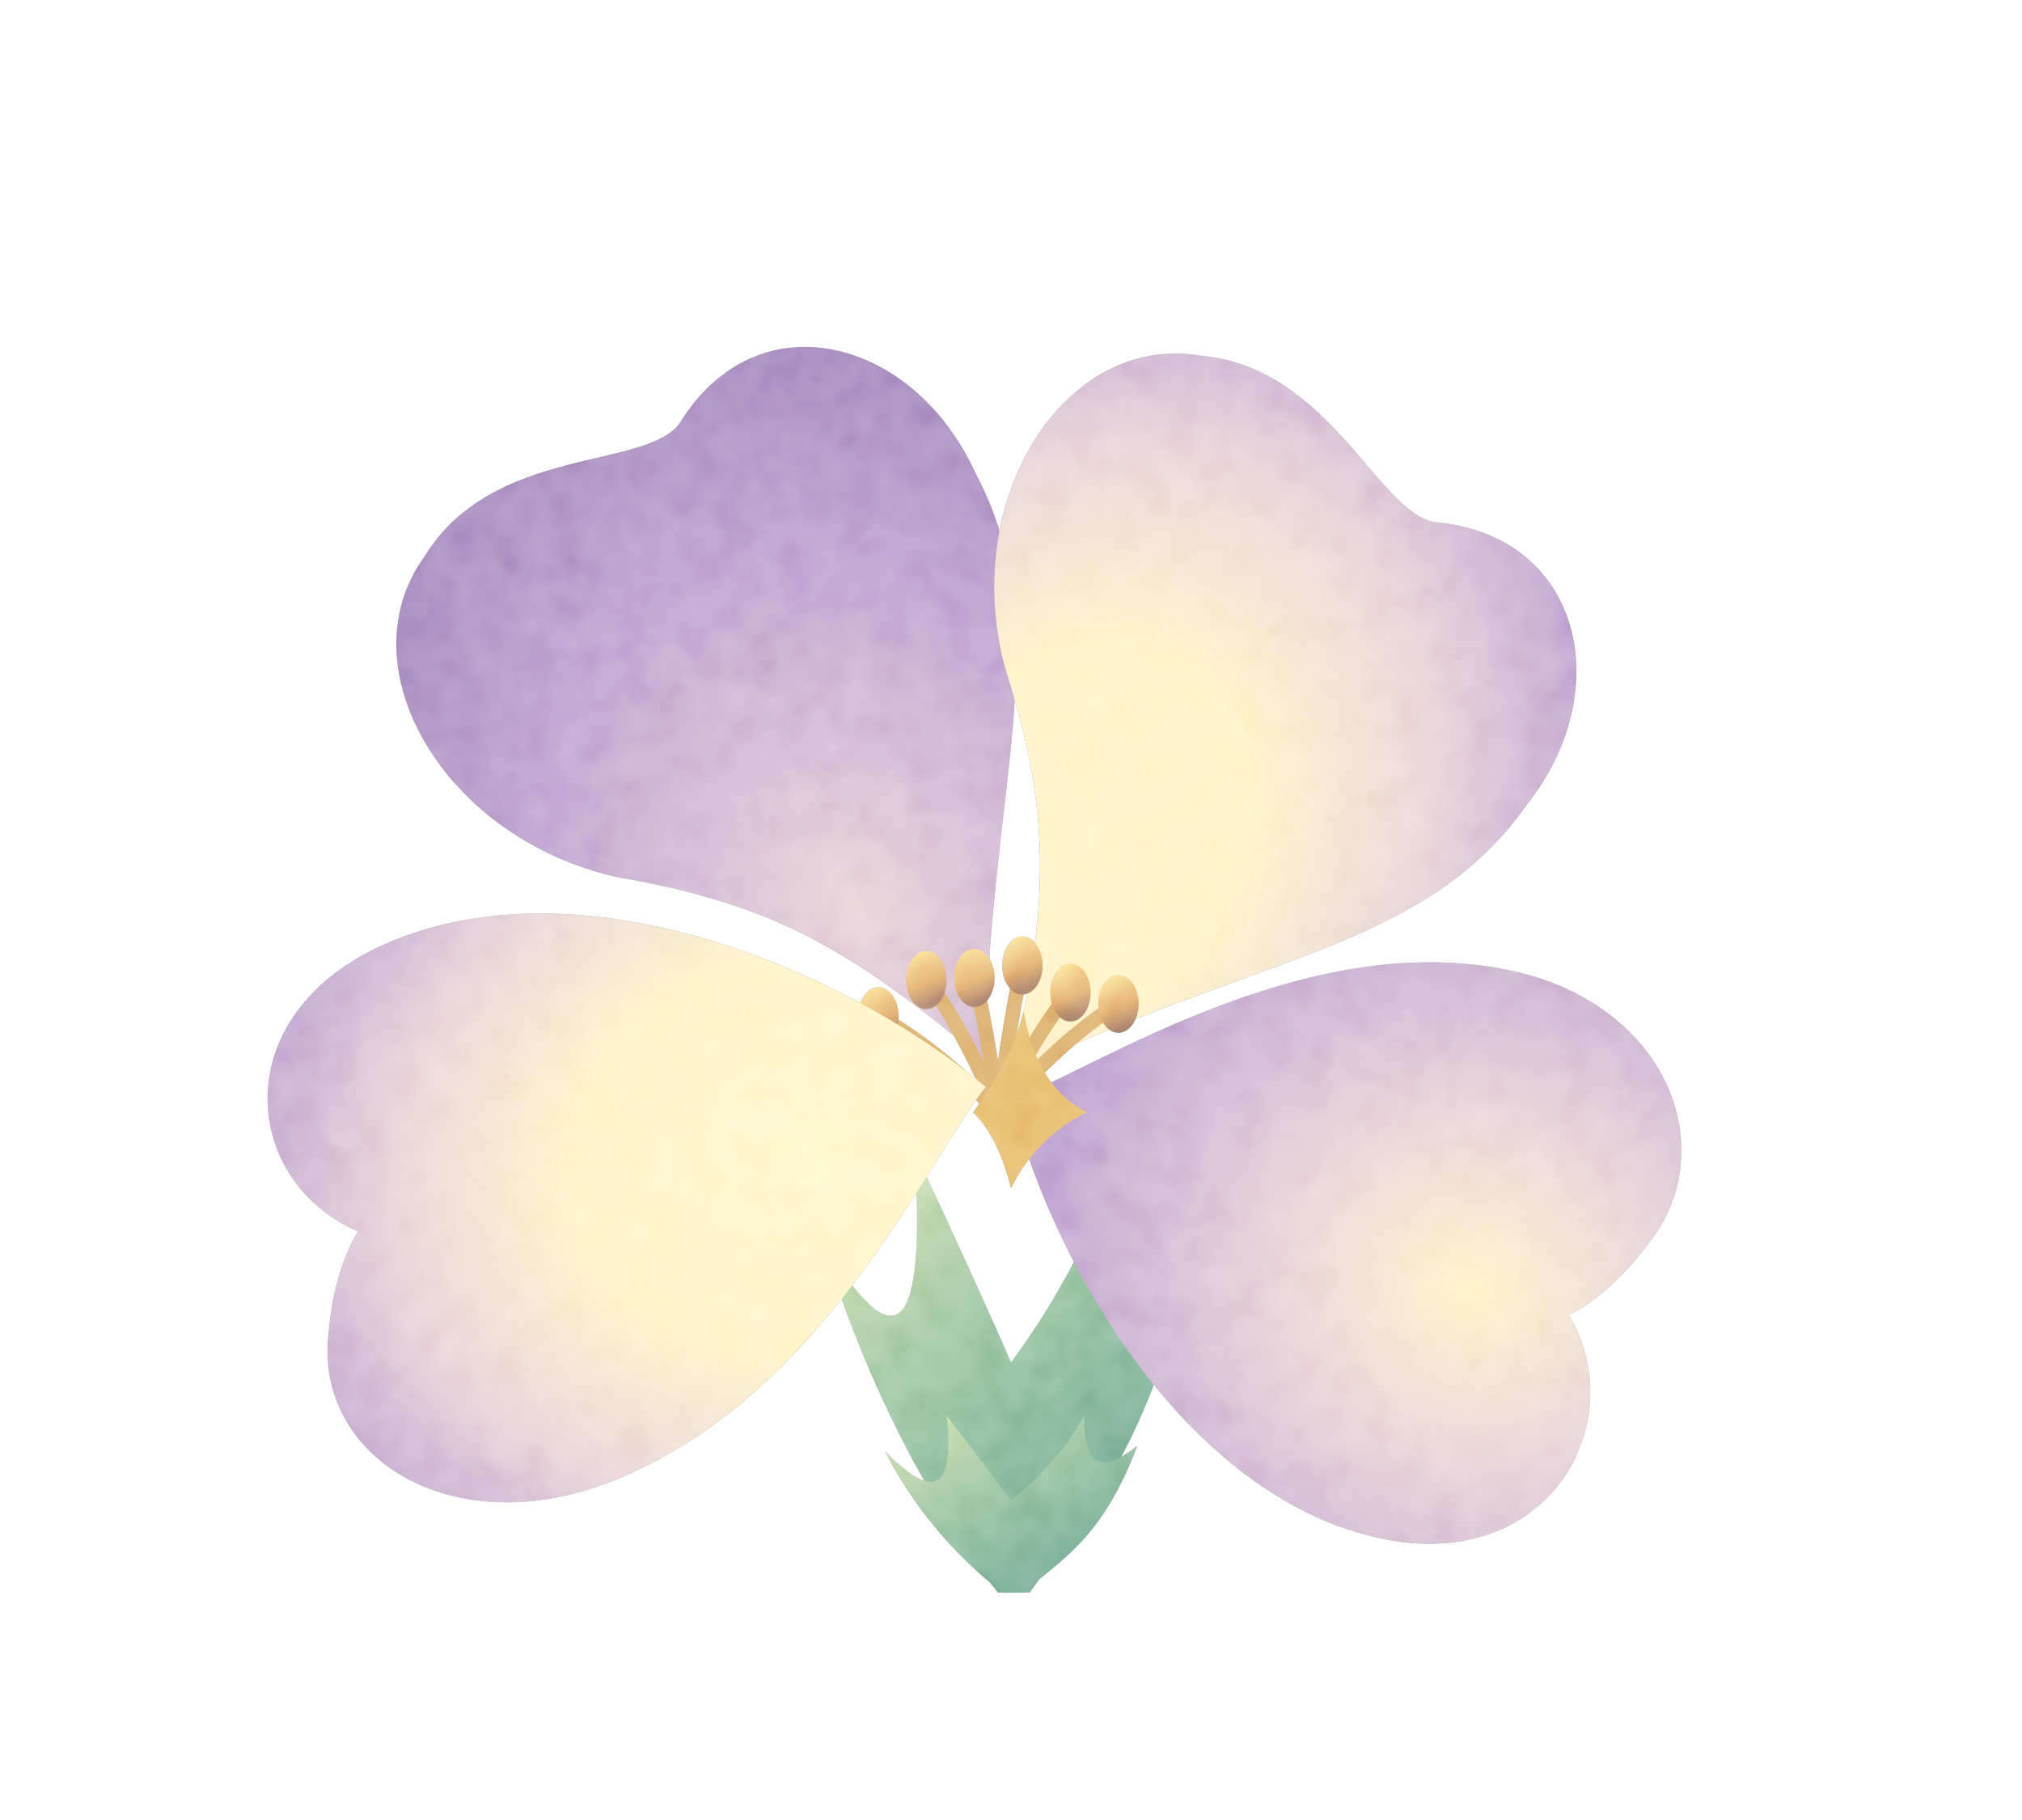
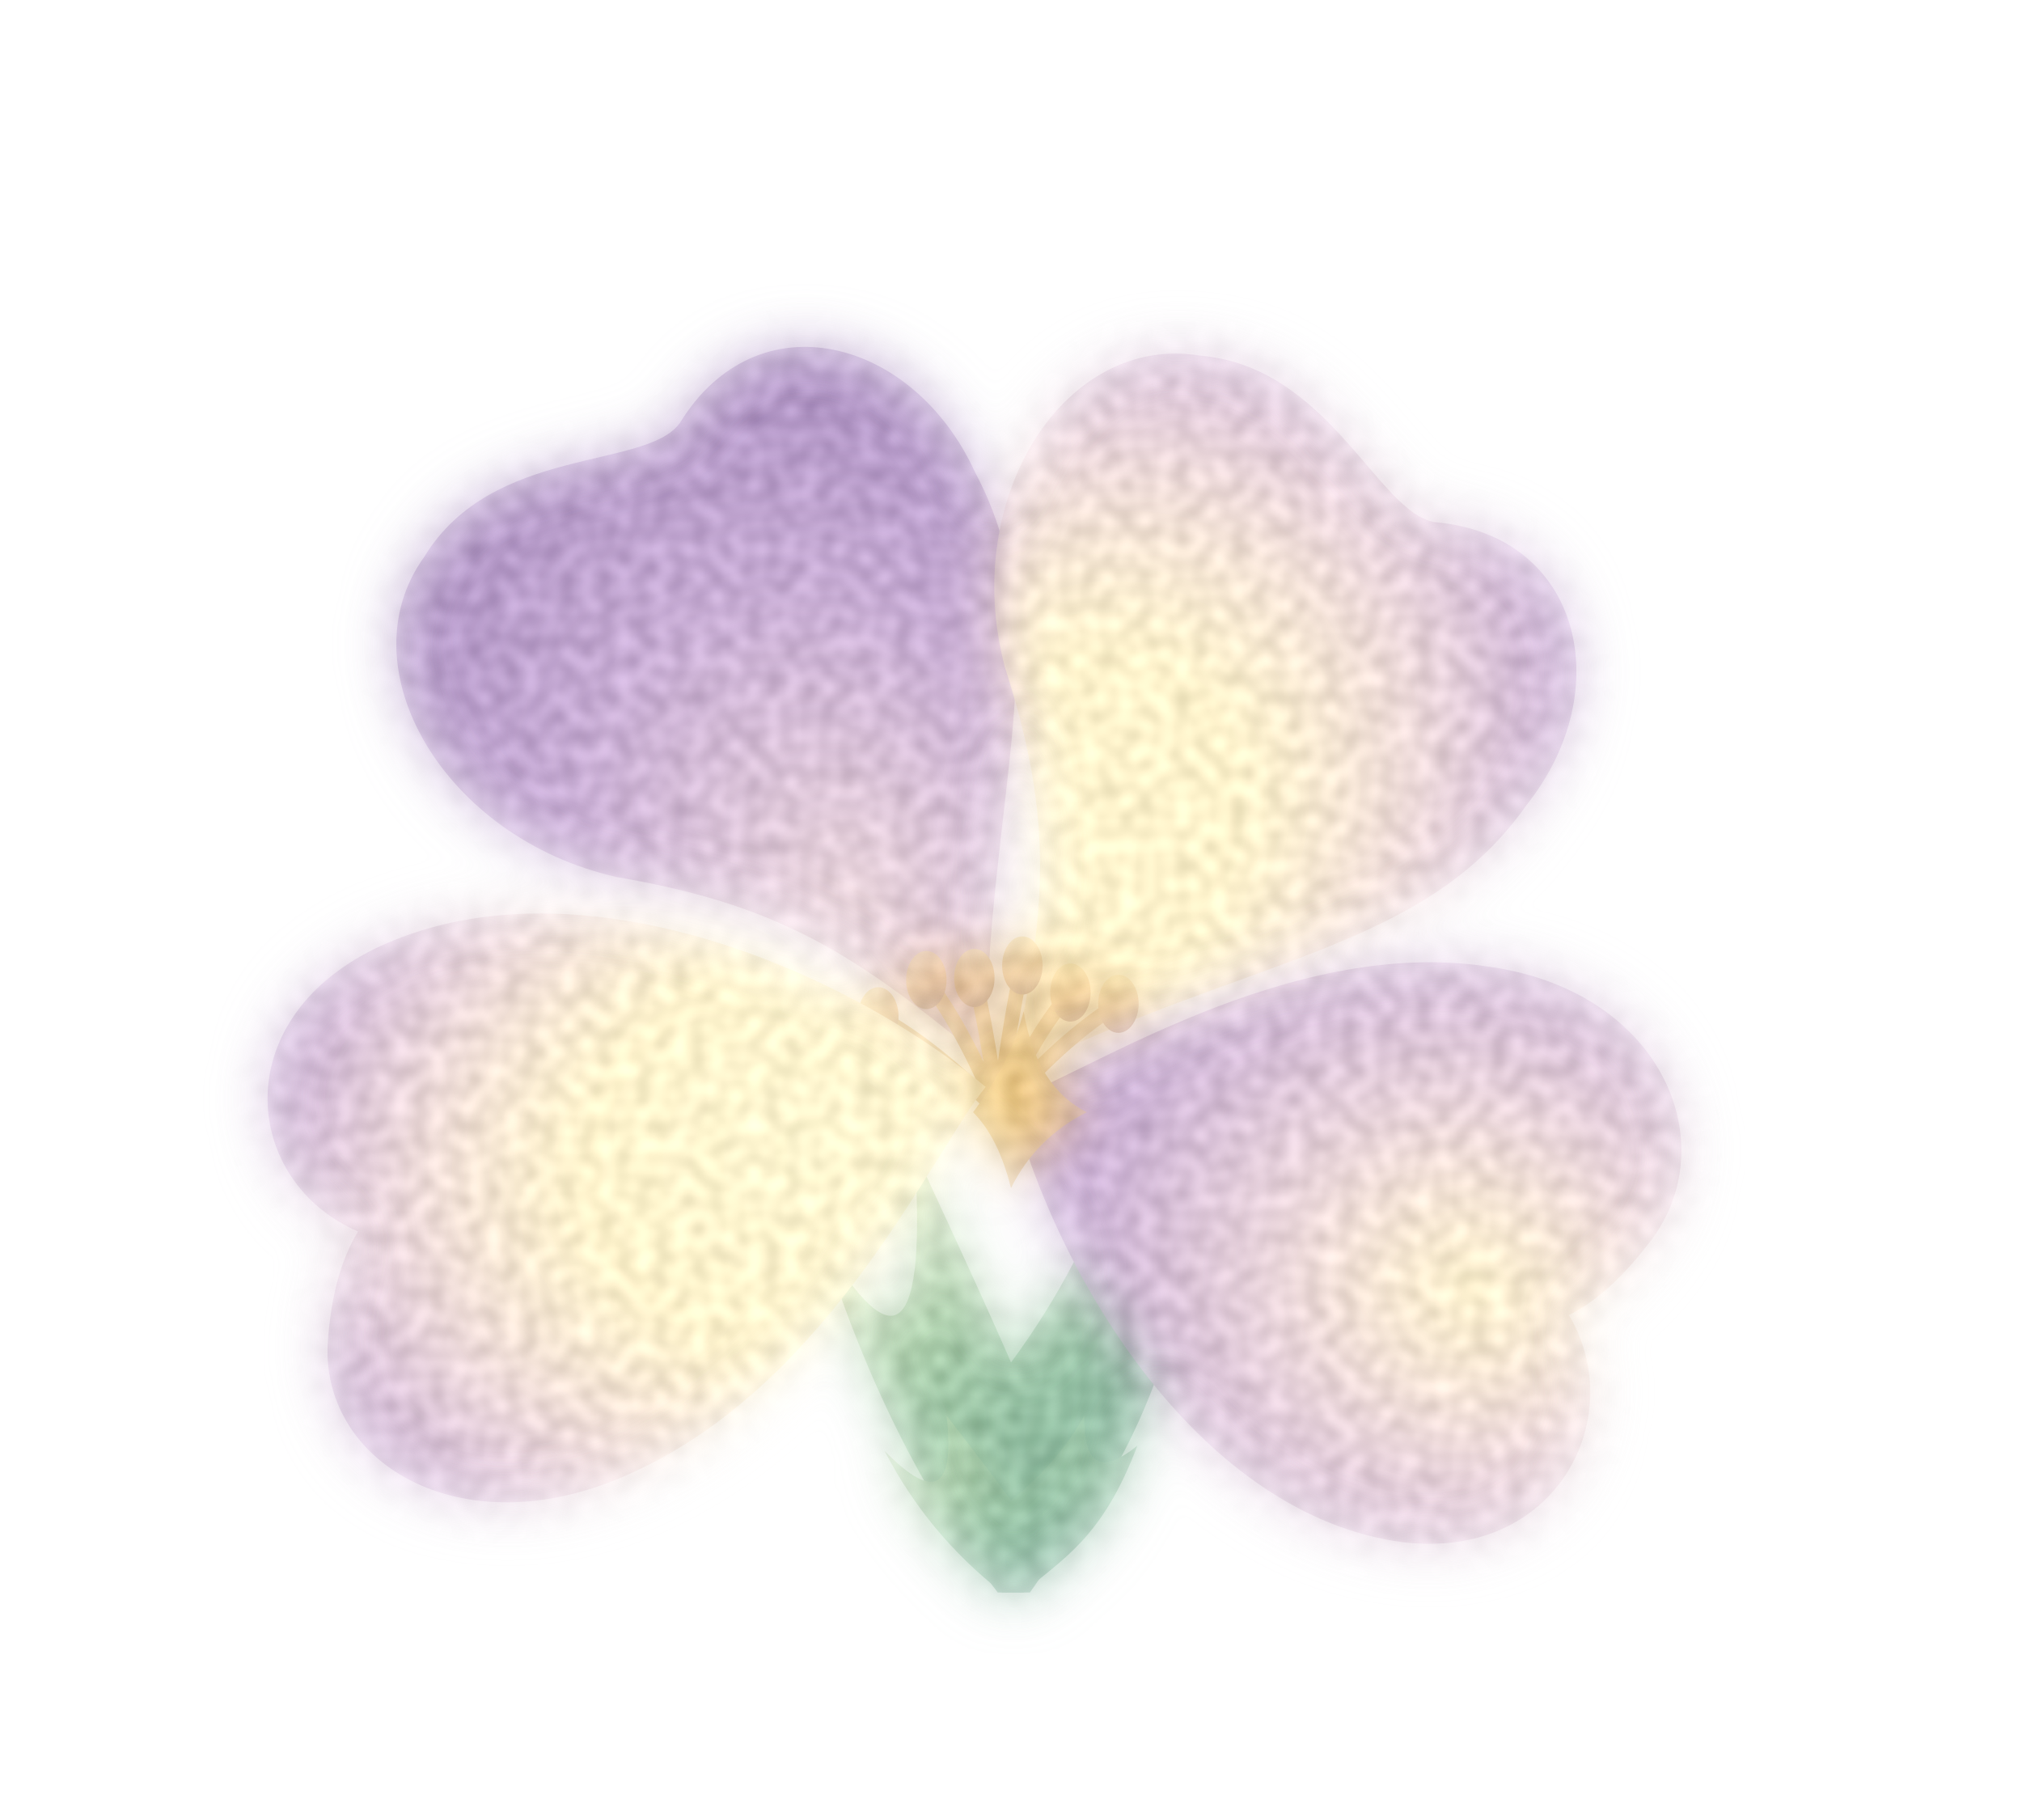
<svg xmlns="http://www.w3.org/2000/svg" width="160" height="144" viewBox="0 0 160 144" role="img">
  <defs>
    <radialGradient id="ivory" cx="47%" cy="74%" r="91%">
      <stop offset="0" stop-color="#fff7d1" />
      <stop offset="0.38" stop-color="#fff4cd" />
      <stop offset="0.66" stop-color="#ebd7db" />
      <stop offset="0.89" stop-color="#c7acd4" />
      <stop offset="1" stop-color="#a78bbf" />
    </radialGradient>
    <radialGradient id="silk" cx="39%" cy="67%" r="89%">
      <stop offset="0" stop-color="#fff4cd" />
      <stop offset="0.3" stop-color="#fff4cd" />
      <stop offset="0.62" stop-color="#ebd7db" />
      <stop offset="0.87" stop-color="#c7acd4" />
      <stop offset="1" stop-color="#a78bbf" />
    </radialGradient>
    <radialGradient id="edge" cx="54%" cy="24%" r="88%">
      <stop offset="0" stop-color="#fff4cd" />
      <stop offset="0.33" stop-color="#ebd7db" />
      <stop offset="0.73" stop-color="#c7acd4" />
      <stop offset="1" stop-color="#a78bbf" />
    </radialGradient>
    <radialGradient id="back" cx="45%" cy="73%" r="86%">
      <stop offset="0" stop-color="#ebd7db" />
      <stop offset="0.52" stop-color="#c7acd4" />
      <stop offset="1" stop-color="#a78bbf" />
    </radialGradient>
    <radialGradient id="fold" cx="44%" cy="17%" r="100%">
      <stop offset="0" stop-color="#fff5d2" />
      <stop offset="0.36" stop-color="#ebd7db" />
      <stop offset="0.79" stop-color="#c7acd4" />
      <stop offset="1" stop-color="#a78bbf" />
    </radialGradient>
    <linearGradient id="green" x1="0" y1="0" x2=".8" y2="1">
      <stop stop-color="#d6e5b7" />
      <stop offset=".55" stop-color="#9ac4a5" />
      <stop offset="1" stop-color="#77aa99" />
    </linearGradient>
    <linearGradient id="pollen" x2=".3" y2="1">
      <stop stop-color="#fff0ad" />
      <stop offset=".66" stop-color="#e5b577" />
      <stop offset="1" stop-color="#b18b75" />
    </linearGradient>
-     <filter id="paper" x="-2%" y="-2%" width="104%" height="104%" color-interpolation-filters="sRGB">
-       <feTurbulence type="fractalNoise" baseFrequency="0.39" numOctaves="2" seed="19" />
-       <feColorMatrix values=".23 .17 .10 0 .25  .23 .17 .10 0 .25  .23 .17 .10 0 .25  0 0 0 0 1" />
-       <feBlend in2="SourceGraphic" mode="soft-light" />
-       <feComposite in2="SourceGraphic" operator="in" />
+     <filter id="paper" x="-10%" y="-10%" width="120%" height="120%" color-interpolation-filters="sRGB">
+       <feGaussianBlur in="SourceGraphic" stdDeviation="2.15" result="wash" />
+       <feComposite in="SourceGraphic" in2="wash" operator="arithmetic" k2=".24" k3=".76" result="dye" />
+       <feColorMatrix in="dye" values="1 0 0 0 0  0 1 0 0 0  0 0 1 0 0  0 0 0 0 1" result="pigment" />
+       <feTurbulence type="fractalNoise" baseFrequency="0.679" numOctaves="1" seed="19" />
+       <feColorMatrix values="1 0 0 0 0  1 0 0 0 0  1 0 0 0 0  0 0 0 0 1" result="grain" />
+       <feComposite in="pigment" in2="grain" operator="arithmetic" k2="1" k3=".26" k4="-.13" />
+       <feComposite in2="dye" operator="in" />
    </filter>
  </defs>
  <g filter="url(#paper)">
    <g transform="translate(80 126) scale(15 35)">
      <path d="M-1 -.8Q-.41 -.37 -.51 -1Q-.13 -.65 0 -.52Q.38 -.74 .58 -1Q.57 -.58 1 -.83C.72 -.30 .40 -.19 .10 0L-.07 0Q-.66 -.33 -1 -.8Z" fill="url(#green)" />
    </g>
    <g transform="translate(78 84) rotate(-32) scale(25 58)">
      <path d="M0 0C-.17 -.22 -.29 -.33 -.68 -.48C-1.08 -.65 -1.06 -.92 -.66 -.99C-.29 -1.07 .08 -.93 .25 -.96C.67 -1.05 1.02 -.89 .96 -.69C.92 -.44 .45 -.31 0 0Z" fill="url(#back)" />
    </g>
    <g transform="translate(80 85) rotate(31) scale(25 57)">
      <path d="M0 0C-.17 -.22 -.29 -.33 -.68 -.48C-1.08 -.65 -1.06 -.92 -.66 -.99C-.29 -1.07 .08 -.93 .25 -.96C.67 -1.05 1.02 -.89 .96 -.69C.92 -.44 .45 -.31 0 0Z" fill="url(#silk)" />
    </g>
    <path d="M79 88Q74.06 82.91 69.5 80.41" fill="none" stroke="#dfb878" stroke-width="1.15" stroke-linecap="round" />
    <ellipse cx="69.5" cy="80.41" rx="1.6" ry="2.3" fill="url(#pollen)" />
    <path d="M79 88Q76.04 81 73.3 77.54" fill="none" stroke="#dfb878" stroke-width="1.15" stroke-linecap="round" />
    <ellipse cx="73.3" cy="77.54" rx="1.6" ry="2.3" fill="url(#pollen)" />
    <path d="M79 88Q78.01 80.88 77.1 77.38" fill="none" stroke="#dfb878" stroke-width="1.15" stroke-linecap="round" />
    <ellipse cx="77.1" cy="77.38" rx="1.6" ry="2.3" fill="url(#pollen)" />
    <path d="M79 88Q79.99 80.22 80.9 76.39" fill="none" stroke="#dfb878" stroke-width="1.15" stroke-linecap="round" />
    <ellipse cx="80.9" cy="76.39" rx="1.6" ry="2.3" fill="url(#pollen)" />
    <path d="M79 88Q81.96 81.66 84.7 78.53" fill="none" stroke="#dfb878" stroke-width="1.15" stroke-linecap="round" />
    <ellipse cx="84.7" cy="78.53" rx="1.6" ry="2.3" fill="url(#pollen)" />
    <path d="M79 88Q83.94 82.25 88.5 79.42" fill="none" stroke="#dfb878" stroke-width="1.15" stroke-linecap="round" />
    <ellipse cx="88.5" cy="79.42" rx="1.6" ry="2.3" fill="url(#pollen)" />
    <g transform="translate(78 86) rotate(-104) scale(23 56)">
      <path d="M0 0C-.16 -.09 -.85 -.31 -.99 -.61C-1.12 -.87 -.71 -1.04 -.31 -.99Q-.08 -.96 .04 -.91C.30 -1.05 .85 -1.02 .97 -.79C1.12 -.49 .53 -.16 0 0Z" fill="url(#ivory)" />
    </g>
    <g transform="translate(80 87) rotate(110) scale(23 52)">
      <path d="M0 0C-.16 -.09 -.85 -.31 -.99 -.61C-1.12 -.87 -.71 -1.04 -.31 -.99Q-.08 -.96 .04 -.91C.30 -1.05 .85 -1.02 .97 -.79C1.12 -.49 .53 -.16 0 0Z" fill="url(#edge)" />
    </g>
    <path d="M77 88Q80 84 81 80Q82 86 86 88Q82 90 80 94Q79 90 77 88Z" fill="#e9c379" />
    <g transform="translate(80 126) scale(10 14)">
      <path d="M-1 -.8Q-.41 -.37 -.51 -1Q-.13 -.65 0 -.52Q.38 -.74 .58 -1Q.57 -.58 1 -.83C.72 -.30 .40 -.19 .10 0L-.07 0Q-.66 -.33 -1 -.8Z" fill="url(#green)" />
    </g>
  </g>
</svg>
